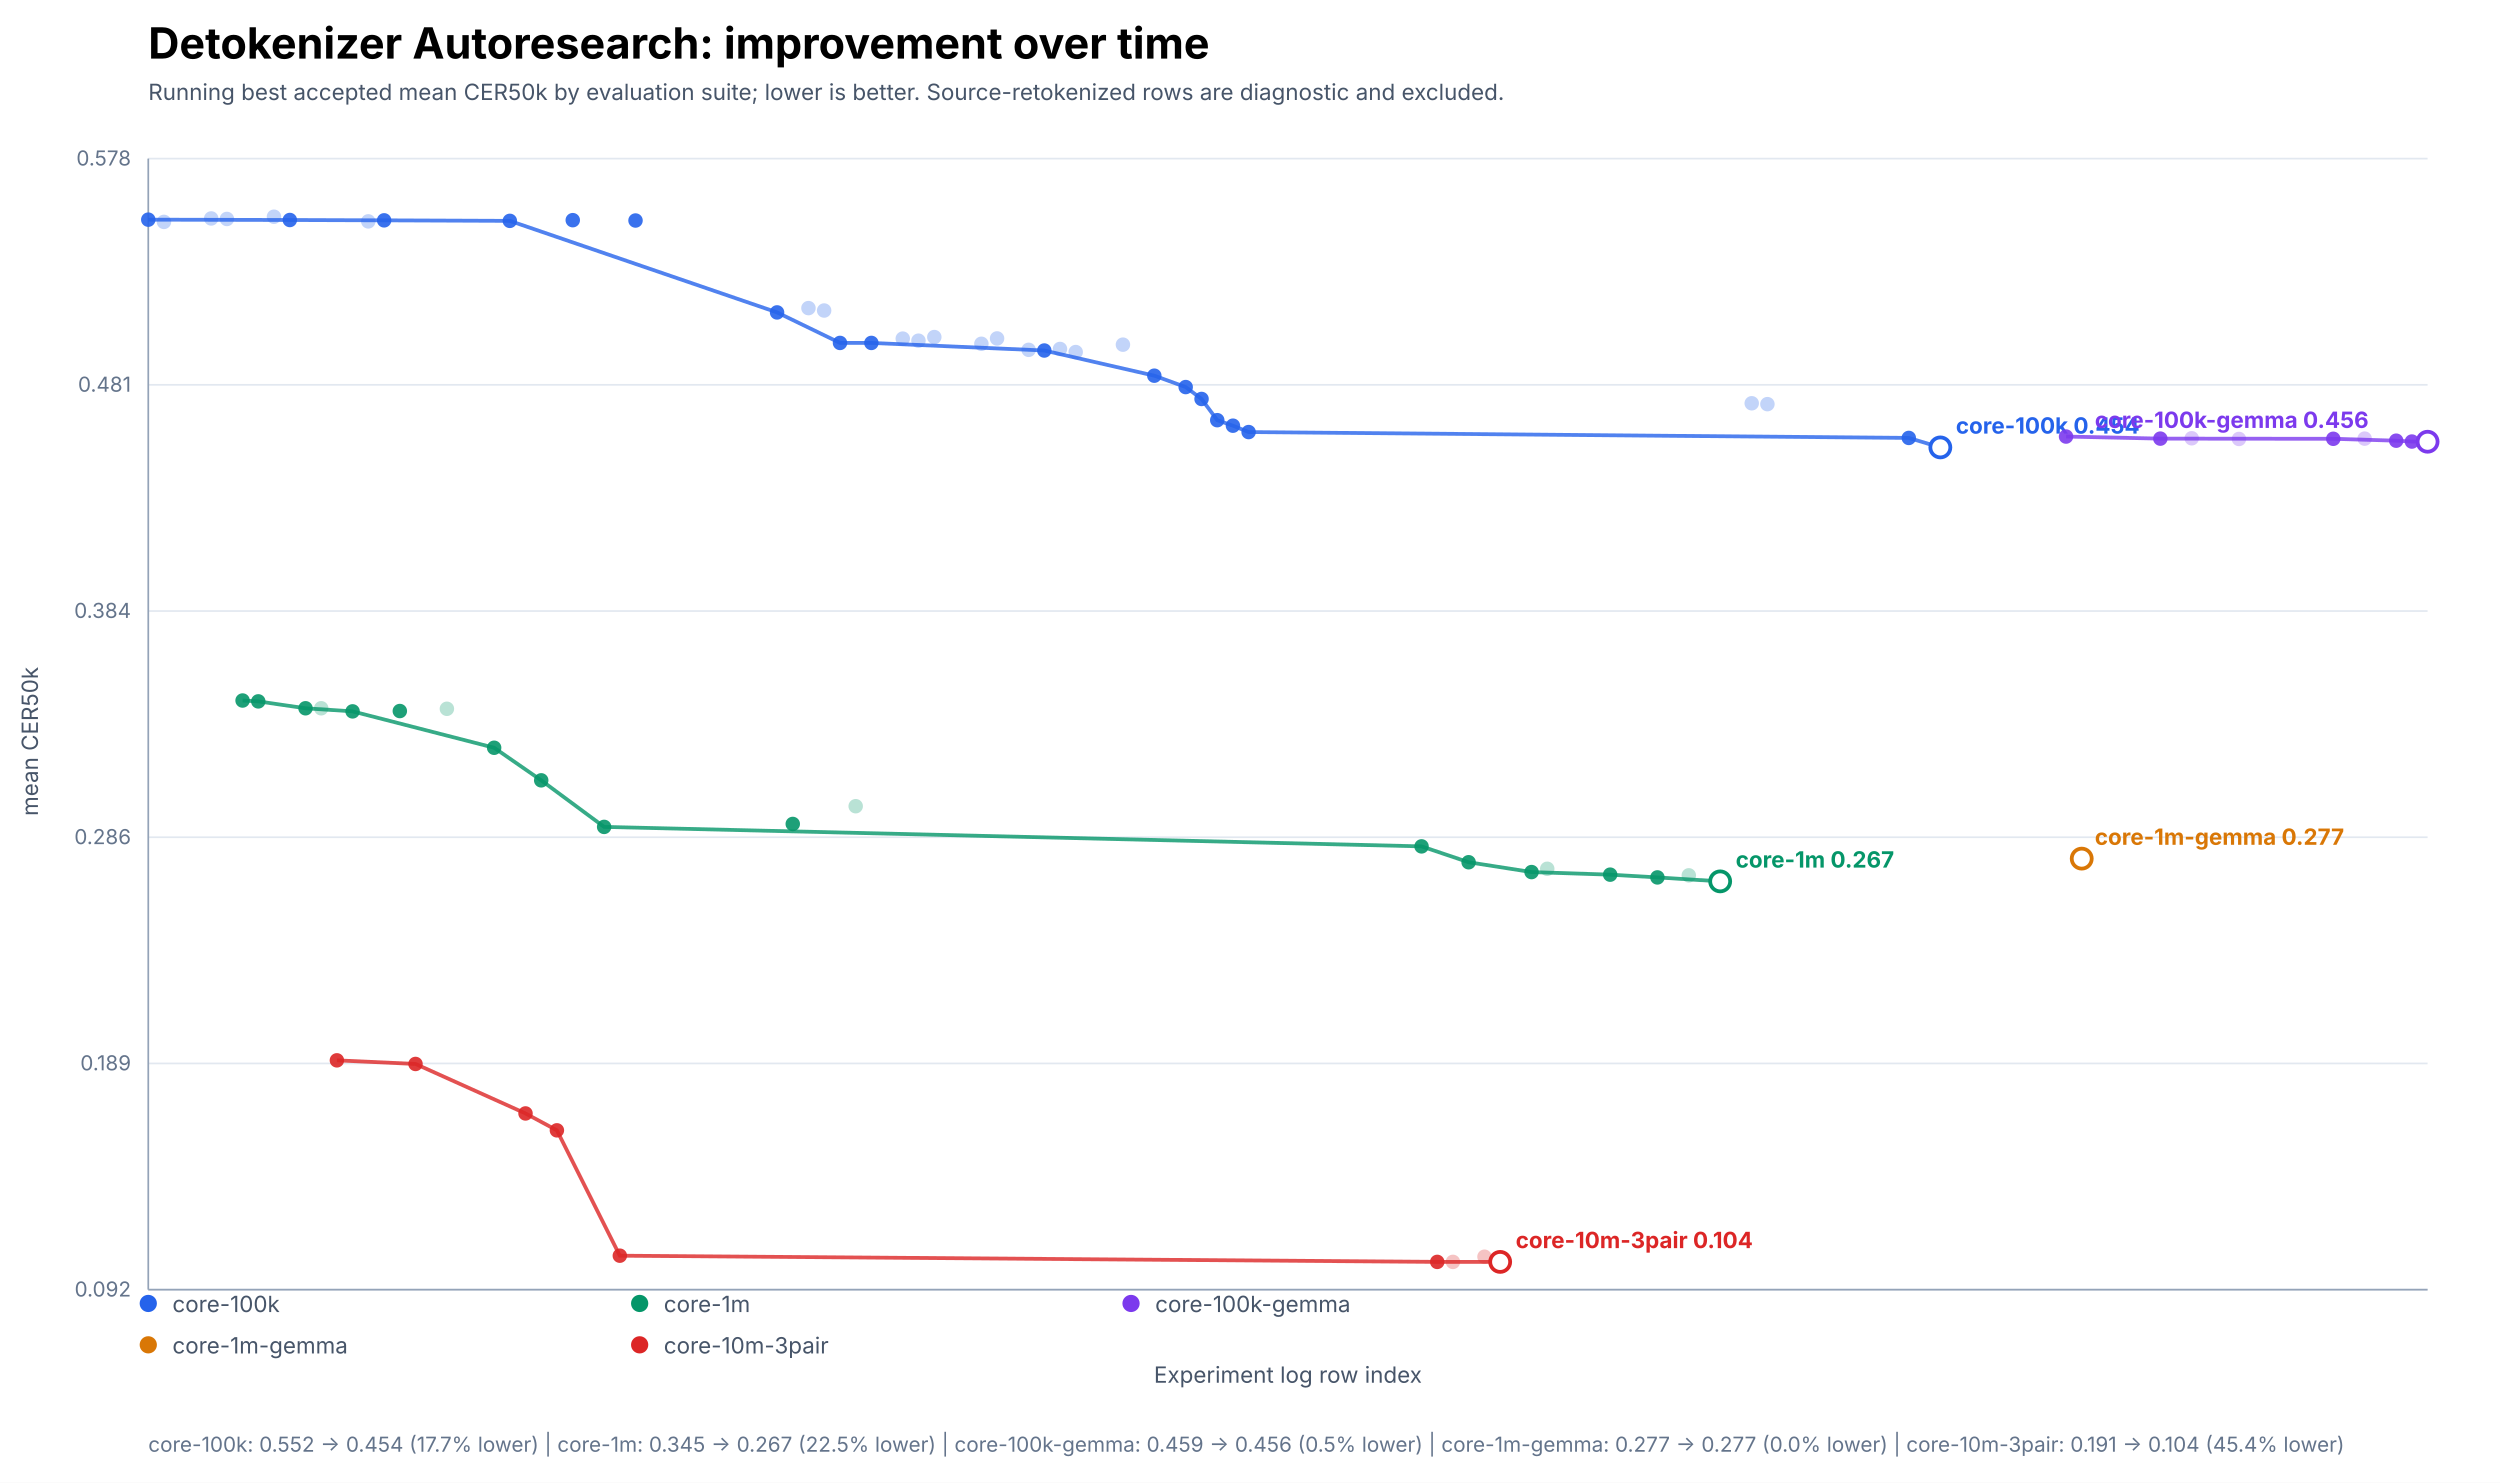
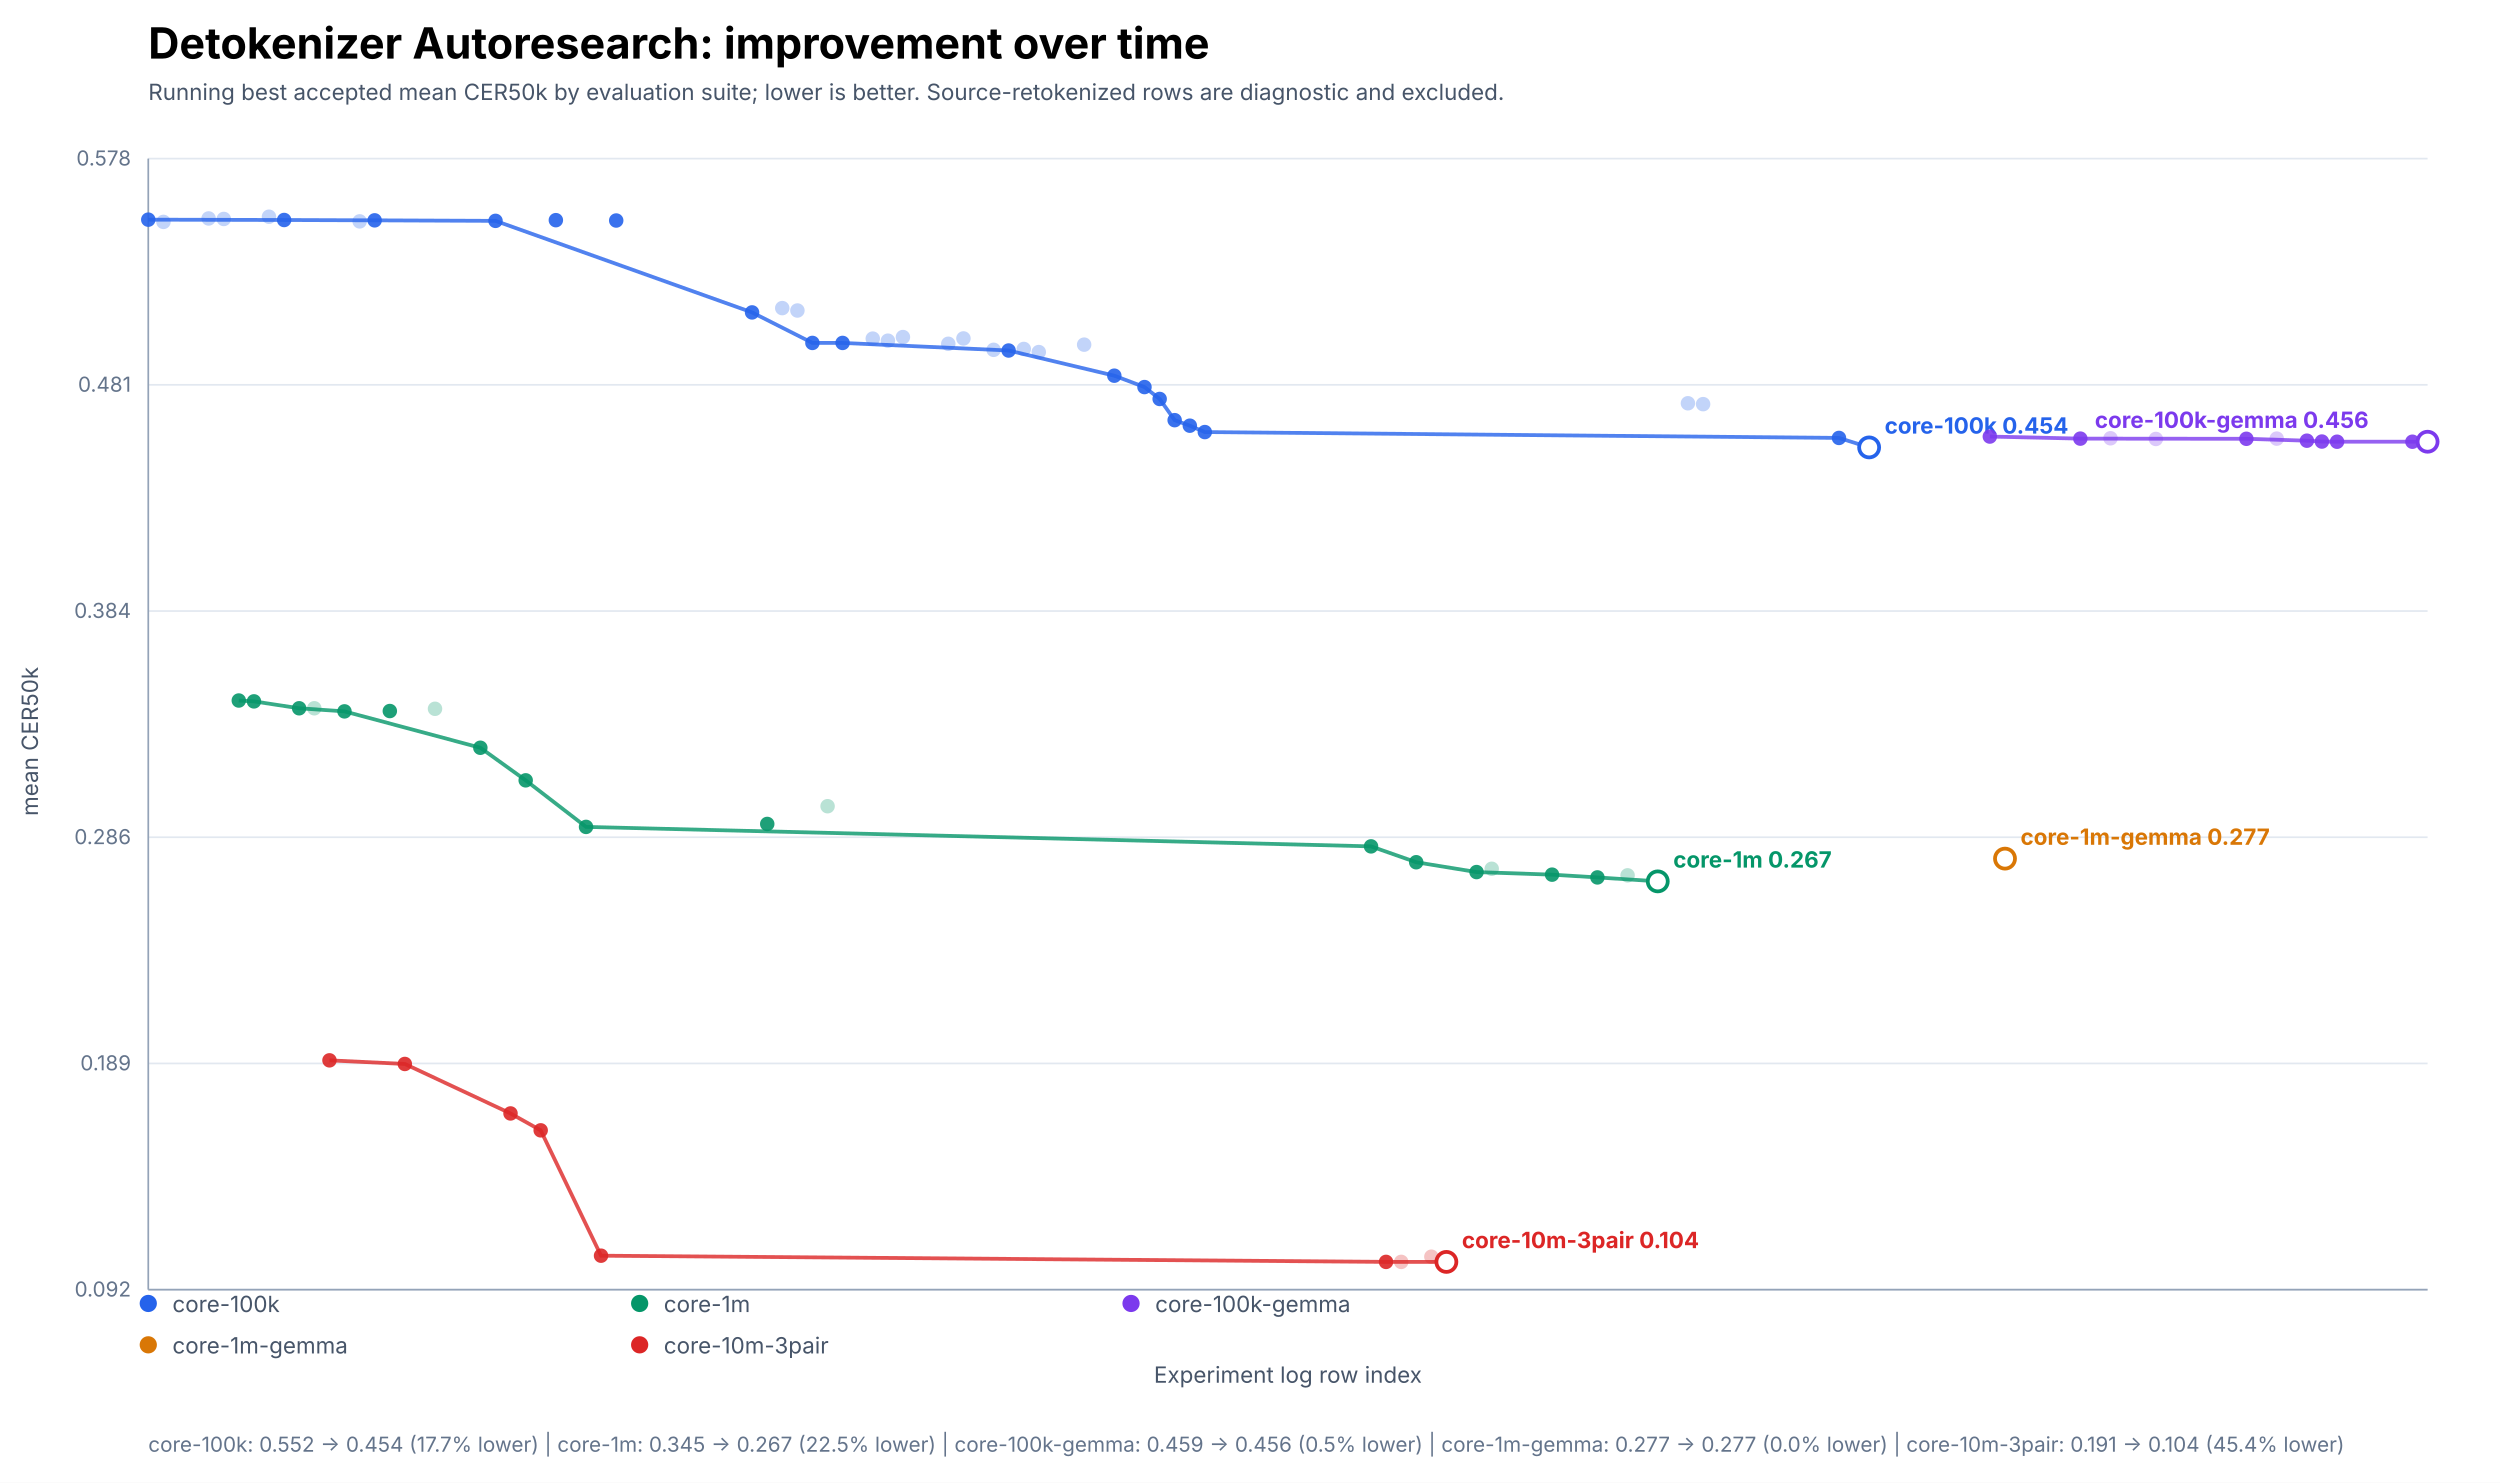
<svg xmlns="http://www.w3.org/2000/svg" width="1450" height="860" viewBox="0 0 1450 860">
  <style>text{font-family:-apple-system,BlinkMacSystemFont,"Segoe UI",sans-serif}.small{font-size:13px;fill:#475569}.tiny{font-size:12px;fill:#64748b}.axis{stroke:#94a3b8;stroke-width:1}.grid{stroke:#e2e8f0;stroke-width:1}.discard{opacity:.28}.keep{opacity:.9}</style>
  <rect width="100%" height="100%" fill="#ffffff" />
  <text x="86" y="34" font-size="25" font-weight="700">Detokenizer Autoresearch: improvement over time</text>
  <text x="86" y="58" class="small">Running best accepted mean CER50k by evaluation suite; lower is better. Source-retokenized rows are diagnostic and excluded.</text>
  <line x1="86" y1="748.0" x2="1408" y2="748.0" class="grid" />
  <text x="76" y="752.0" text-anchor="end" class="tiny">0.092</text>
  <line x1="86" y1="616.8" x2="1408" y2="616.8" class="grid" />
  <text x="76" y="620.8" text-anchor="end" class="tiny">0.189</text>
  <line x1="86" y1="485.6" x2="1408" y2="485.6" class="grid" />
  <text x="76" y="489.6" text-anchor="end" class="tiny">0.286</text>
  <line x1="86" y1="354.4" x2="1408" y2="354.4" class="grid" />
  <text x="76" y="358.4" text-anchor="end" class="tiny">0.384</text>
  <line x1="86" y1="223.2" x2="1408" y2="223.2" class="grid" />
  <text x="76" y="227.2" text-anchor="end" class="tiny">0.481</text>
  <line x1="86" y1="92.0" x2="1408" y2="92.0" class="grid" />
  <text x="76" y="96.0" text-anchor="end" class="tiny">0.578</text>
  <line x1="86" y1="92" x2="86" y2="748" class="axis" />
  <line x1="86" y1="748" x2="1408" y2="748" class="axis" />
  <text x="747" y="802" text-anchor="middle" class="small">Experiment log row index</text>
  <text x="22" y="430" transform="rotate(-90 22 430)" text-anchor="middle" class="small">mean CER50k</text>
  <circle cx="86.0" cy="127.4" r="4.2" fill="#2563eb" class="keep" />
-   <circle cx="95.1" cy="128.7" r="4.2" fill="#2563eb" class="discard" />
-   <circle cx="122.5" cy="126.7" r="4.2" fill="#2563eb" class="discard" />
-   <circle cx="131.6" cy="127.0" r="4.2" fill="#2563eb" class="discard" />
-   <circle cx="158.9" cy="125.7" r="4.2" fill="#2563eb" class="discard" />
-   <circle cx="168.1" cy="127.6" r="4.2" fill="#2563eb" class="keep" />
-   <circle cx="213.6" cy="128.4" r="4.2" fill="#2563eb" class="discard" />
-   <circle cx="222.8" cy="127.8" r="4.2" fill="#2563eb" class="keep" />
-   <circle cx="295.7" cy="128.1" r="4.2" fill="#2563eb" class="keep" />
-   <circle cx="332.2" cy="127.7" r="4.2" fill="#2563eb" class="keep" />
-   <circle cx="368.6" cy="127.9" r="4.2" fill="#2563eb" class="keep" />
-   <circle cx="450.7" cy="181.2" r="4.2" fill="#2563eb" class="keep" />
-   <circle cx="468.9" cy="178.7" r="4.2" fill="#2563eb" class="discard" />
-   <circle cx="478.0" cy="180.1" r="4.2" fill="#2563eb" class="discard" />
-   <circle cx="487.2" cy="198.9" r="4.2" fill="#2563eb" class="keep" />
-   <circle cx="505.4" cy="198.9" r="4.2" fill="#2563eb" class="keep" />
-   <circle cx="523.6" cy="196.4" r="4.2" fill="#2563eb" class="discard" />
-   <circle cx="532.7" cy="197.6" r="4.2" fill="#2563eb" class="discard" />
-   <circle cx="541.9" cy="195.5" r="4.2" fill="#2563eb" class="discard" />
-   <circle cx="569.2" cy="199.4" r="4.2" fill="#2563eb" class="discard" />
-   <circle cx="578.3" cy="196.3" r="4.2" fill="#2563eb" class="discard" />
-   <circle cx="596.6" cy="202.9" r="4.2" fill="#2563eb" class="discard" />
-   <circle cx="605.7" cy="203.3" r="4.2" fill="#2563eb" class="keep" />
-   <circle cx="614.8" cy="202.4" r="4.2" fill="#2563eb" class="discard" />
-   <circle cx="623.9" cy="204.2" r="4.2" fill="#2563eb" class="discard" />
-   <circle cx="651.3" cy="199.9" r="4.2" fill="#2563eb" class="discard" />
-   <circle cx="669.5" cy="217.9" r="4.2" fill="#2563eb" class="keep" />
-   <circle cx="687.7" cy="224.5" r="4.2" fill="#2563eb" class="keep" />
-   <circle cx="696.9" cy="231.4" r="4.2" fill="#2563eb" class="keep" />
-   <circle cx="706.0" cy="243.7" r="4.2" fill="#2563eb" class="keep" />
-   <circle cx="715.1" cy="246.9" r="4.2" fill="#2563eb" class="keep" />
-   <circle cx="724.2" cy="250.6" r="4.2" fill="#2563eb" class="keep" />
-   <circle cx="1016.0" cy="233.9" r="4.2" fill="#2563eb" class="discard" />
-   <circle cx="1025.1" cy="234.4" r="4.2" fill="#2563eb" class="discard" />
-   <circle cx="1107.1" cy="254.0" r="4.2" fill="#2563eb" class="keep" />
-   <circle cx="1125.4" cy="259.5" r="4.2" fill="#2563eb" class="keep" />
-   <polyline points="86.0,127.4 168.1,127.6 222.8,127.8 295.7,128.1 450.7,181.2 487.2,198.9 505.4,198.9 605.7,203.3 669.5,217.9 687.7,224.5 696.9,231.4 706.0,243.7 715.1,246.9 724.2,250.6 1107.1,254.0 1125.4,259.5" fill="none" stroke="#2563eb" stroke-width="2.2" opacity=".8" />
-   <circle cx="1125.4" cy="259.5" r="5.8" fill="#fff" stroke="#2563eb" stroke-width="2.2" />
-   <text x="1134.4" y="251.5" font-size="13" font-weight="700" fill="#2563eb">core-100k 0.454</text>
-   <circle cx="140.7" cy="406.3" r="4.2" fill="#059669" class="keep" />
-   <circle cx="149.8" cy="406.8" r="4.2" fill="#059669" class="keep" />
-   <circle cx="177.2" cy="410.8" r="4.2" fill="#059669" class="keep" />
-   <circle cx="186.3" cy="410.8" r="4.2" fill="#059669" class="discard" />
-   <circle cx="204.5" cy="412.6" r="4.2" fill="#059669" class="keep" />
-   <circle cx="231.9" cy="412.4" r="4.2" fill="#059669" class="keep" />
-   <circle cx="259.2" cy="411.1" r="4.2" fill="#059669" class="discard" />
-   <circle cx="286.6" cy="433.7" r="4.2" fill="#059669" class="keep" />
-   <circle cx="313.9" cy="452.6" r="4.2" fill="#059669" class="keep" />
-   <circle cx="350.4" cy="479.6" r="4.2" fill="#059669" class="keep" />
-   <circle cx="459.8" cy="477.9" r="4.2" fill="#059669" class="keep" />
-   <circle cx="496.3" cy="467.6" r="4.2" fill="#059669" class="discard" />
-   <circle cx="824.5" cy="490.9" r="4.2" fill="#059669" class="keep" />
-   <circle cx="851.8" cy="500.1" r="4.2" fill="#059669" class="keep" />
-   <circle cx="888.3" cy="505.8" r="4.2" fill="#059669" class="keep" />
-   <circle cx="897.4" cy="503.9" r="4.2" fill="#059669" class="discard" />
-   <circle cx="933.9" cy="507.3" r="4.2" fill="#059669" class="keep" />
-   <circle cx="961.3" cy="508.9" r="4.2" fill="#059669" class="keep" />
-   <circle cx="979.5" cy="507.7" r="4.2" fill="#059669" class="discard" />
-   <circle cx="997.7" cy="511.2" r="4.2" fill="#059669" class="keep" />
-   <polyline points="140.7,406.3 149.8,406.8 177.2,410.8 204.5,412.6 286.6,433.7 313.9,452.6 350.4,479.6 824.5,490.9 851.8,500.1 888.3,505.8 933.9,507.3 961.3,508.9 997.7,511.2" fill="none" stroke="#059669" stroke-width="2.2" opacity=".8" />
-   <circle cx="997.7" cy="511.2" r="5.8" fill="#fff" stroke="#059669" stroke-width="2.2" />
-   <text x="1006.7" y="503.2" font-size="13" font-weight="700" fill="#059669">core-1m 0.267</text>
-   <circle cx="1198.3" cy="253.2" r="4.2" fill="#7c3aed" class="keep" />
-   <circle cx="1253.0" cy="254.4" r="4.2" fill="#7c3aed" class="keep" />
-   <circle cx="1271.2" cy="254.2" r="4.2" fill="#7c3aed" class="discard" />
-   <circle cx="1298.6" cy="254.6" r="4.2" fill="#7c3aed" class="discard" />
-   <circle cx="1353.3" cy="254.5" r="4.2" fill="#7c3aed" class="keep" />
-   <circle cx="1371.5" cy="254.4" r="4.2" fill="#7c3aed" class="discard" />
-   <circle cx="1389.8" cy="255.6" r="4.2" fill="#7c3aed" class="keep" />
-   <circle cx="1398.9" cy="256.1" r="4.2" fill="#7c3aed" class="keep" />
+   <circle cx="94.8" cy="128.7" r="4.2" fill="#2563eb" class="discard" />
+   <circle cx="121.0" cy="126.7" r="4.2" fill="#2563eb" class="discard" />
+   <circle cx="129.8" cy="127.0" r="4.2" fill="#2563eb" class="discard" />
+   <circle cx="156.0" cy="125.7" r="4.2" fill="#2563eb" class="discard" />
+   <circle cx="164.8" cy="127.6" r="4.2" fill="#2563eb" class="keep" />
+   <circle cx="208.6" cy="128.4" r="4.2" fill="#2563eb" class="discard" />
+   <circle cx="217.3" cy="127.8" r="4.2" fill="#2563eb" class="keep" />
+   <circle cx="287.4" cy="128.1" r="4.2" fill="#2563eb" class="keep" />
+   <circle cx="322.4" cy="127.7" r="4.2" fill="#2563eb" class="keep" />
+   <circle cx="357.4" cy="127.9" r="4.2" fill="#2563eb" class="keep" />
+   <circle cx="436.2" cy="181.2" r="4.2" fill="#2563eb" class="keep" />
+   <circle cx="453.7" cy="178.7" r="4.2" fill="#2563eb" class="discard" />
+   <circle cx="462.5" cy="180.1" r="4.2" fill="#2563eb" class="discard" />
+   <circle cx="471.2" cy="198.9" r="4.2" fill="#2563eb" class="keep" />
+   <circle cx="488.7" cy="198.9" r="4.2" fill="#2563eb" class="keep" />
+   <circle cx="506.2" cy="196.4" r="4.2" fill="#2563eb" class="discard" />
+   <circle cx="515.0" cy="197.6" r="4.2" fill="#2563eb" class="discard" />
+   <circle cx="523.7" cy="195.5" r="4.2" fill="#2563eb" class="discard" />
+   <circle cx="550.0" cy="199.4" r="4.2" fill="#2563eb" class="discard" />
+   <circle cx="558.8" cy="196.3" r="4.2" fill="#2563eb" class="discard" />
+   <circle cx="576.3" cy="202.9" r="4.2" fill="#2563eb" class="discard" />
+   <circle cx="585.0" cy="203.3" r="4.2" fill="#2563eb" class="keep" />
+   <circle cx="593.8" cy="202.4" r="4.2" fill="#2563eb" class="discard" />
+   <circle cx="602.5" cy="204.2" r="4.2" fill="#2563eb" class="discard" />
+   <circle cx="628.8" cy="199.9" r="4.2" fill="#2563eb" class="discard" />
+   <circle cx="646.3" cy="217.9" r="4.2" fill="#2563eb" class="keep" />
+   <circle cx="663.8" cy="224.5" r="4.2" fill="#2563eb" class="keep" />
+   <circle cx="672.6" cy="231.4" r="4.2" fill="#2563eb" class="keep" />
+   <circle cx="681.3" cy="243.7" r="4.2" fill="#2563eb" class="keep" />
+   <circle cx="690.1" cy="246.9" r="4.2" fill="#2563eb" class="keep" />
+   <circle cx="698.8" cy="250.6" r="4.2" fill="#2563eb" class="keep" />
+   <circle cx="979.0" cy="233.9" r="4.2" fill="#2563eb" class="discard" />
+   <circle cx="987.8" cy="234.4" r="4.2" fill="#2563eb" class="discard" />
+   <circle cx="1066.6" cy="254.0" r="4.2" fill="#2563eb" class="keep" />
+   <circle cx="1084.1" cy="259.5" r="4.2" fill="#2563eb" class="keep" />
+   <polyline points="86.0,127.4 164.8,127.6 217.3,127.8 287.4,128.1 436.2,181.2 471.2,198.9 488.7,198.9 585.0,203.3 646.3,217.9 663.8,224.5 672.6,231.4 681.3,243.7 690.1,246.9 698.8,250.6 1066.6,254.0 1084.1,259.5" fill="none" stroke="#2563eb" stroke-width="2.2" opacity=".8" />
+   <circle cx="1084.1" cy="259.5" r="5.8" fill="#fff" stroke="#2563eb" stroke-width="2.2" />
+   <text x="1093.1" y="251.5" font-size="13" font-weight="700" fill="#2563eb">core-100k 0.454</text>
+   <circle cx="138.5" cy="406.3" r="4.2" fill="#059669" class="keep" />
+   <circle cx="147.3" cy="406.8" r="4.2" fill="#059669" class="keep" />
+   <circle cx="173.5" cy="410.8" r="4.2" fill="#059669" class="keep" />
+   <circle cx="182.3" cy="410.8" r="4.2" fill="#059669" class="discard" />
+   <circle cx="199.8" cy="412.6" r="4.2" fill="#059669" class="keep" />
+   <circle cx="226.1" cy="412.4" r="4.2" fill="#059669" class="keep" />
+   <circle cx="252.3" cy="411.1" r="4.2" fill="#059669" class="discard" />
+   <circle cx="278.6" cy="433.7" r="4.2" fill="#059669" class="keep" />
+   <circle cx="304.9" cy="452.6" r="4.2" fill="#059669" class="keep" />
+   <circle cx="339.9" cy="479.6" r="4.2" fill="#059669" class="keep" />
+   <circle cx="445.0" cy="477.9" r="4.2" fill="#059669" class="keep" />
+   <circle cx="480.0" cy="467.6" r="4.2" fill="#059669" class="discard" />
+   <circle cx="795.2" cy="490.9" r="4.2" fill="#059669" class="keep" />
+   <circle cx="821.4" cy="500.1" r="4.2" fill="#059669" class="keep" />
+   <circle cx="856.4" cy="505.8" r="4.2" fill="#059669" class="keep" />
+   <circle cx="865.2" cy="503.9" r="4.2" fill="#059669" class="discard" />
+   <circle cx="900.2" cy="507.3" r="4.2" fill="#059669" class="keep" />
+   <circle cx="926.5" cy="508.9" r="4.2" fill="#059669" class="keep" />
+   <circle cx="944.0" cy="507.7" r="4.2" fill="#059669" class="discard" />
+   <circle cx="961.5" cy="511.2" r="4.2" fill="#059669" class="keep" />
+   <polyline points="138.5,406.3 147.3,406.8 173.5,410.8 199.8,412.6 278.6,433.7 304.9,452.6 339.9,479.6 795.2,490.9 821.4,500.1 856.4,505.8 900.2,507.3 926.5,508.9 961.5,511.2" fill="none" stroke="#059669" stroke-width="2.2" opacity=".8" />
+   <circle cx="961.5" cy="511.2" r="5.8" fill="#fff" stroke="#059669" stroke-width="2.2" />
+   <text x="970.5" y="503.2" font-size="13" font-weight="700" fill="#059669">core-1m 0.267</text>
+   <circle cx="1154.1" cy="253.2" r="4.2" fill="#7c3aed" class="keep" />
+   <circle cx="1206.6" cy="254.4" r="4.2" fill="#7c3aed" class="keep" />
+   <circle cx="1224.1" cy="254.2" r="4.2" fill="#7c3aed" class="discard" />
+   <circle cx="1250.4" cy="254.6" r="4.2" fill="#7c3aed" class="discard" />
+   <circle cx="1302.9" cy="254.5" r="4.2" fill="#7c3aed" class="keep" />
+   <circle cx="1320.5" cy="254.4" r="4.2" fill="#7c3aed" class="discard" />
+   <circle cx="1338.0" cy="255.6" r="4.2" fill="#7c3aed" class="keep" />
+   <circle cx="1346.7" cy="256.1" r="4.2" fill="#7c3aed" class="keep" />
+   <circle cx="1355.5" cy="256.2" r="4.2" fill="#7c3aed" class="keep" />
+   <circle cx="1399.2" cy="256.2" r="4.2" fill="#7c3aed" class="keep" />
  <circle cx="1408.0" cy="256.2" r="4.2" fill="#7c3aed" class="keep" />
-   <polyline points="1198.3,253.2 1253.0,254.4 1353.3,254.5 1389.8,255.6 1398.9,256.1 1408.0,256.2" fill="none" stroke="#7c3aed" stroke-width="2.2" opacity=".8" />
+   <polyline points="1154.1,253.2 1206.6,254.4 1302.9,254.5 1338.0,255.6 1346.7,256.1 1355.5,256.2 1399.2,256.2 1408.0,256.2" fill="none" stroke="#7c3aed" stroke-width="2.2" opacity=".8" />
  <circle cx="1408.0" cy="256.2" r="5.8" fill="#fff" stroke="#7c3aed" stroke-width="2.2" />
  <text x="1215.0" y="248.2" font-size="13" font-weight="700" fill="#7c3aed">core-100k-gemma 0.456</text>
-   <circle cx="1207.4" cy="498.0" r="4.2" fill="#d97706" class="keep" />
-   <circle cx="1207.4" cy="498.0" r="5.8" fill="#fff" stroke="#d97706" stroke-width="2.2" />
-   <text x="1215.0" y="490.0" font-size="13" font-weight="700" fill="#d97706">core-1m-gemma 0.277</text>
-   <circle cx="195.4" cy="615.0" r="4.2" fill="#dc2626" class="keep" />
-   <circle cx="241.0" cy="617.1" r="4.2" fill="#dc2626" class="keep" />
-   <circle cx="304.8" cy="645.8" r="4.2" fill="#dc2626" class="keep" />
-   <circle cx="323.0" cy="655.6" r="4.2" fill="#dc2626" class="keep" />
-   <circle cx="359.5" cy="728.3" r="4.2" fill="#dc2626" class="keep" />
-   <circle cx="833.6" cy="731.9" r="4.2" fill="#dc2626" class="keep" />
-   <circle cx="842.7" cy="731.9" r="4.2" fill="#dc2626" class="discard" />
-   <circle cx="861.0" cy="728.9" r="4.2" fill="#dc2626" class="discard" />
-   <circle cx="870.1" cy="731.9" r="4.2" fill="#dc2626" class="keep" />
-   <polyline points="195.4,615.0 241.0,617.1 304.8,645.8 323.0,655.6 359.5,728.3 833.6,731.9 870.1,731.9" fill="none" stroke="#dc2626" stroke-width="2.2" opacity=".8" />
-   <circle cx="870.1" cy="731.9" r="5.8" fill="#fff" stroke="#dc2626" stroke-width="2.2" />
-   <text x="879.1" y="723.9" font-size="13" font-weight="700" fill="#dc2626">core-10m-3pair 0.104</text>
+   <circle cx="1162.9" cy="498.0" r="4.2" fill="#d97706" class="keep" />
+   <circle cx="1162.9" cy="498.0" r="5.8" fill="#fff" stroke="#d97706" stroke-width="2.2" />
+   <text x="1171.9" y="490.0" font-size="13" font-weight="700" fill="#d97706">core-1m-gemma 0.277</text>
+   <circle cx="191.1" cy="615.0" r="4.2" fill="#dc2626" class="keep" />
+   <circle cx="234.8" cy="617.1" r="4.2" fill="#dc2626" class="keep" />
+   <circle cx="296.1" cy="645.8" r="4.2" fill="#dc2626" class="keep" />
+   <circle cx="313.6" cy="655.6" r="4.2" fill="#dc2626" class="keep" />
+   <circle cx="348.6" cy="728.3" r="4.2" fill="#dc2626" class="keep" />
+   <circle cx="803.9" cy="731.9" r="4.2" fill="#dc2626" class="keep" />
+   <circle cx="812.7" cy="731.9" r="4.2" fill="#dc2626" class="discard" />
+   <circle cx="830.2" cy="728.9" r="4.2" fill="#dc2626" class="discard" />
+   <circle cx="838.9" cy="731.9" r="4.2" fill="#dc2626" class="keep" />
+   <polyline points="191.1,615.0 234.8,617.1 296.1,645.8 313.6,655.6 348.6,728.3 803.9,731.9 838.9,731.9" fill="none" stroke="#dc2626" stroke-width="2.2" opacity=".8" />
+   <circle cx="838.9" cy="731.9" r="5.8" fill="#fff" stroke="#dc2626" stroke-width="2.2" />
+   <text x="847.9" y="723.9" font-size="13" font-weight="700" fill="#dc2626">core-10m-3pair 0.104</text>
  <circle cx="86" cy="756" r="5" fill="#2563eb" />
  <text x="100" y="761" class="small">core-100k</text>
  <circle cx="371" cy="756" r="5" fill="#059669" />
  <text x="385" y="761" class="small">core-1m</text>
  <circle cx="656" cy="756" r="5" fill="#7c3aed" />
  <text x="670" y="761" class="small">core-100k-gemma</text>
  <circle cx="86" cy="780" r="5" fill="#d97706" />
  <text x="100" y="785" class="small">core-1m-gemma</text>
  <circle cx="371" cy="780" r="5" fill="#dc2626" />
  <text x="385" y="785" class="small">core-10m-3pair</text>
  <text x="86" y="842" class="tiny">core-100k: 0.552 -&gt; 0.454 (17.7% lower)  |  core-1m: 0.345 -&gt; 0.267 (22.5% lower)  |  core-100k-gemma: 0.459 -&gt; 0.456 (0.5% lower)  |  core-1m-gemma: 0.277 -&gt; 0.277 (0.0% lower)  |  core-10m-3pair: 0.191 -&gt; 0.104 (45.4% lower)</text>
</svg>
